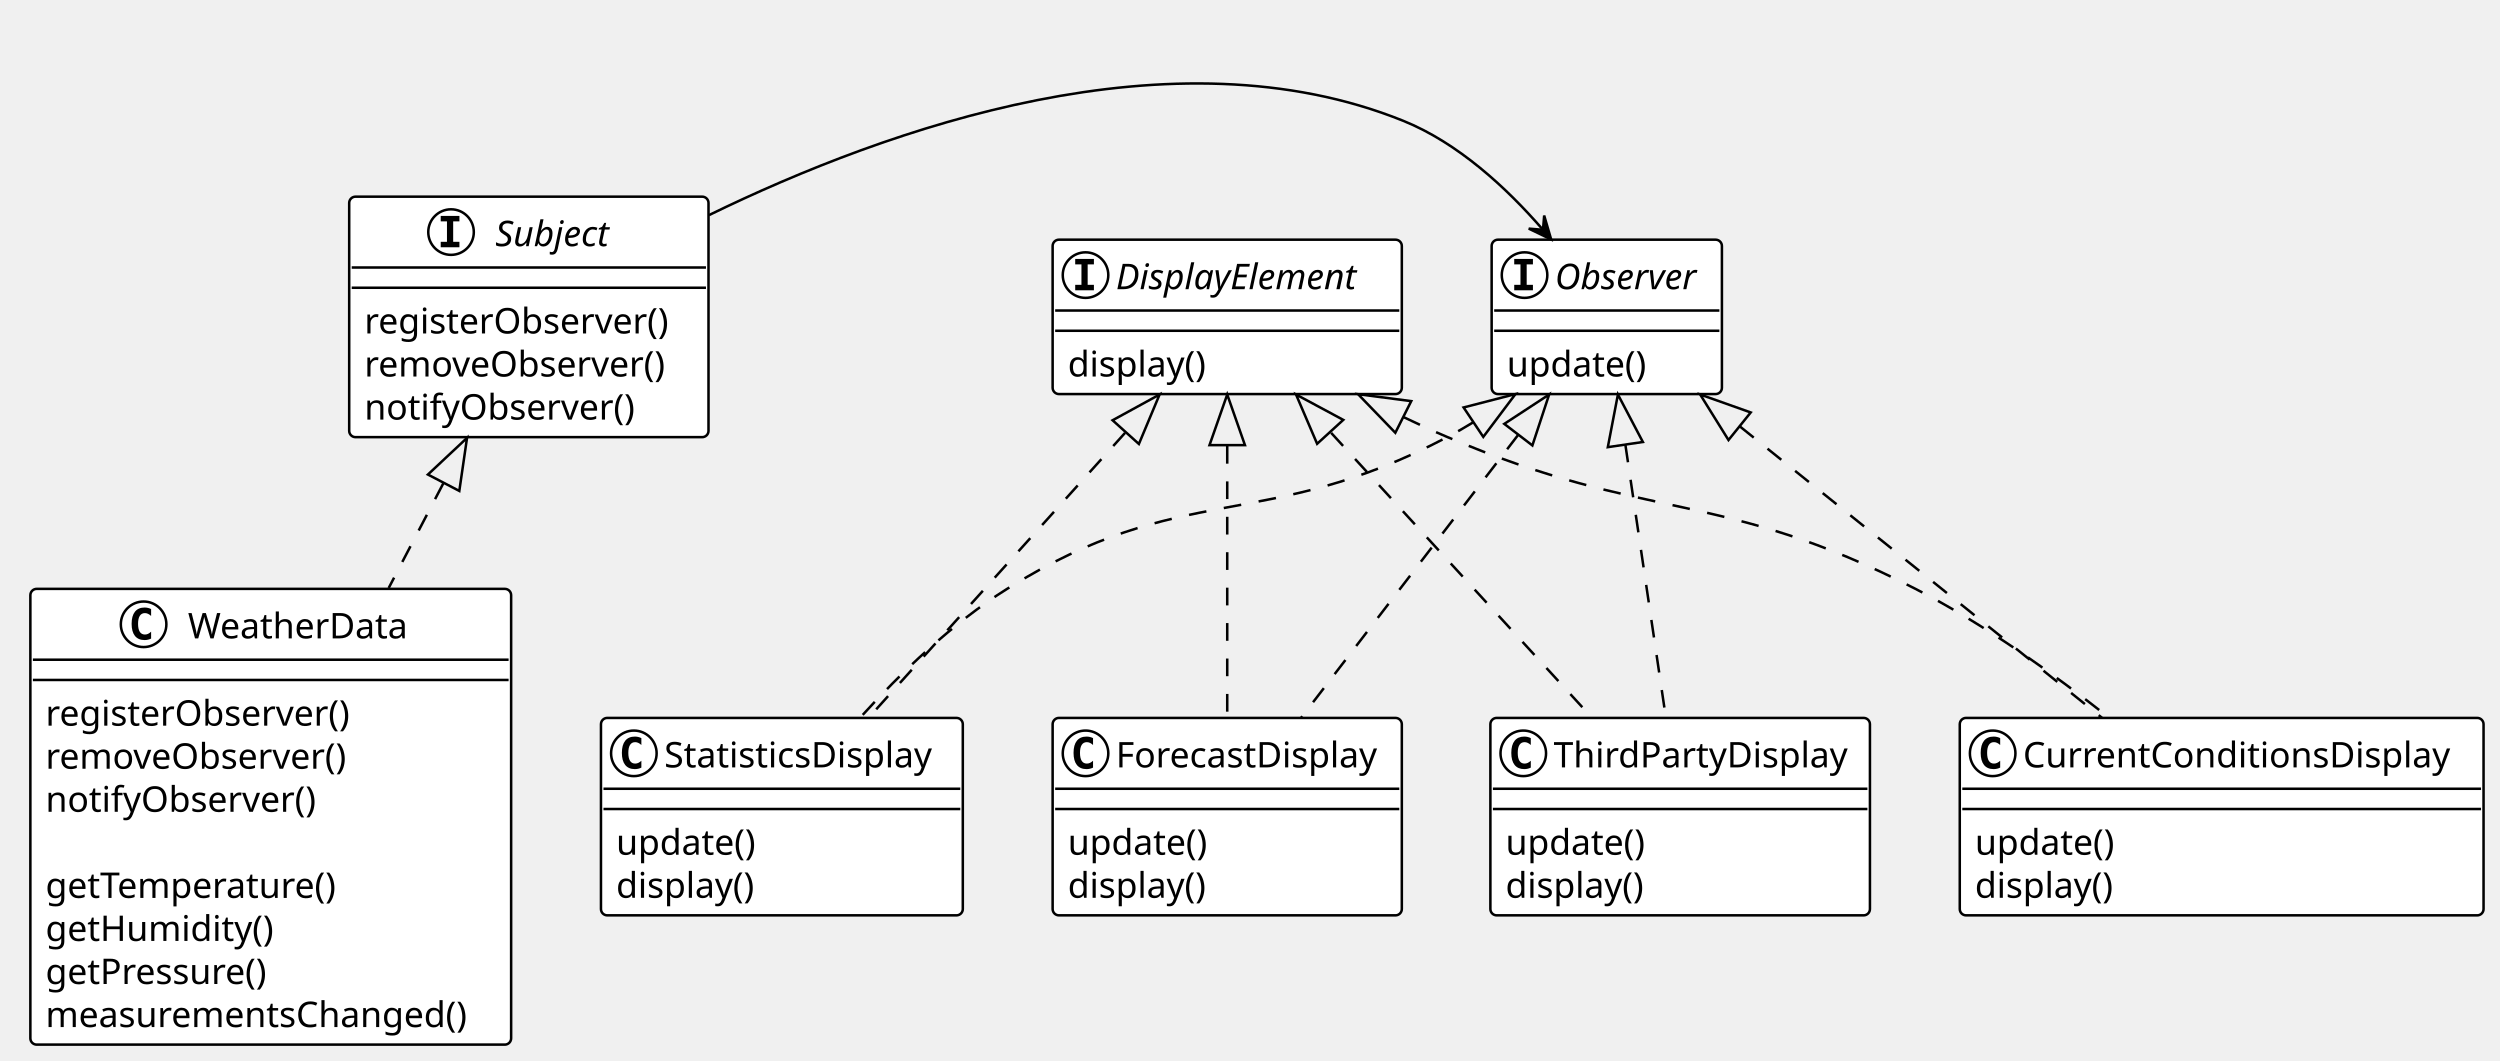
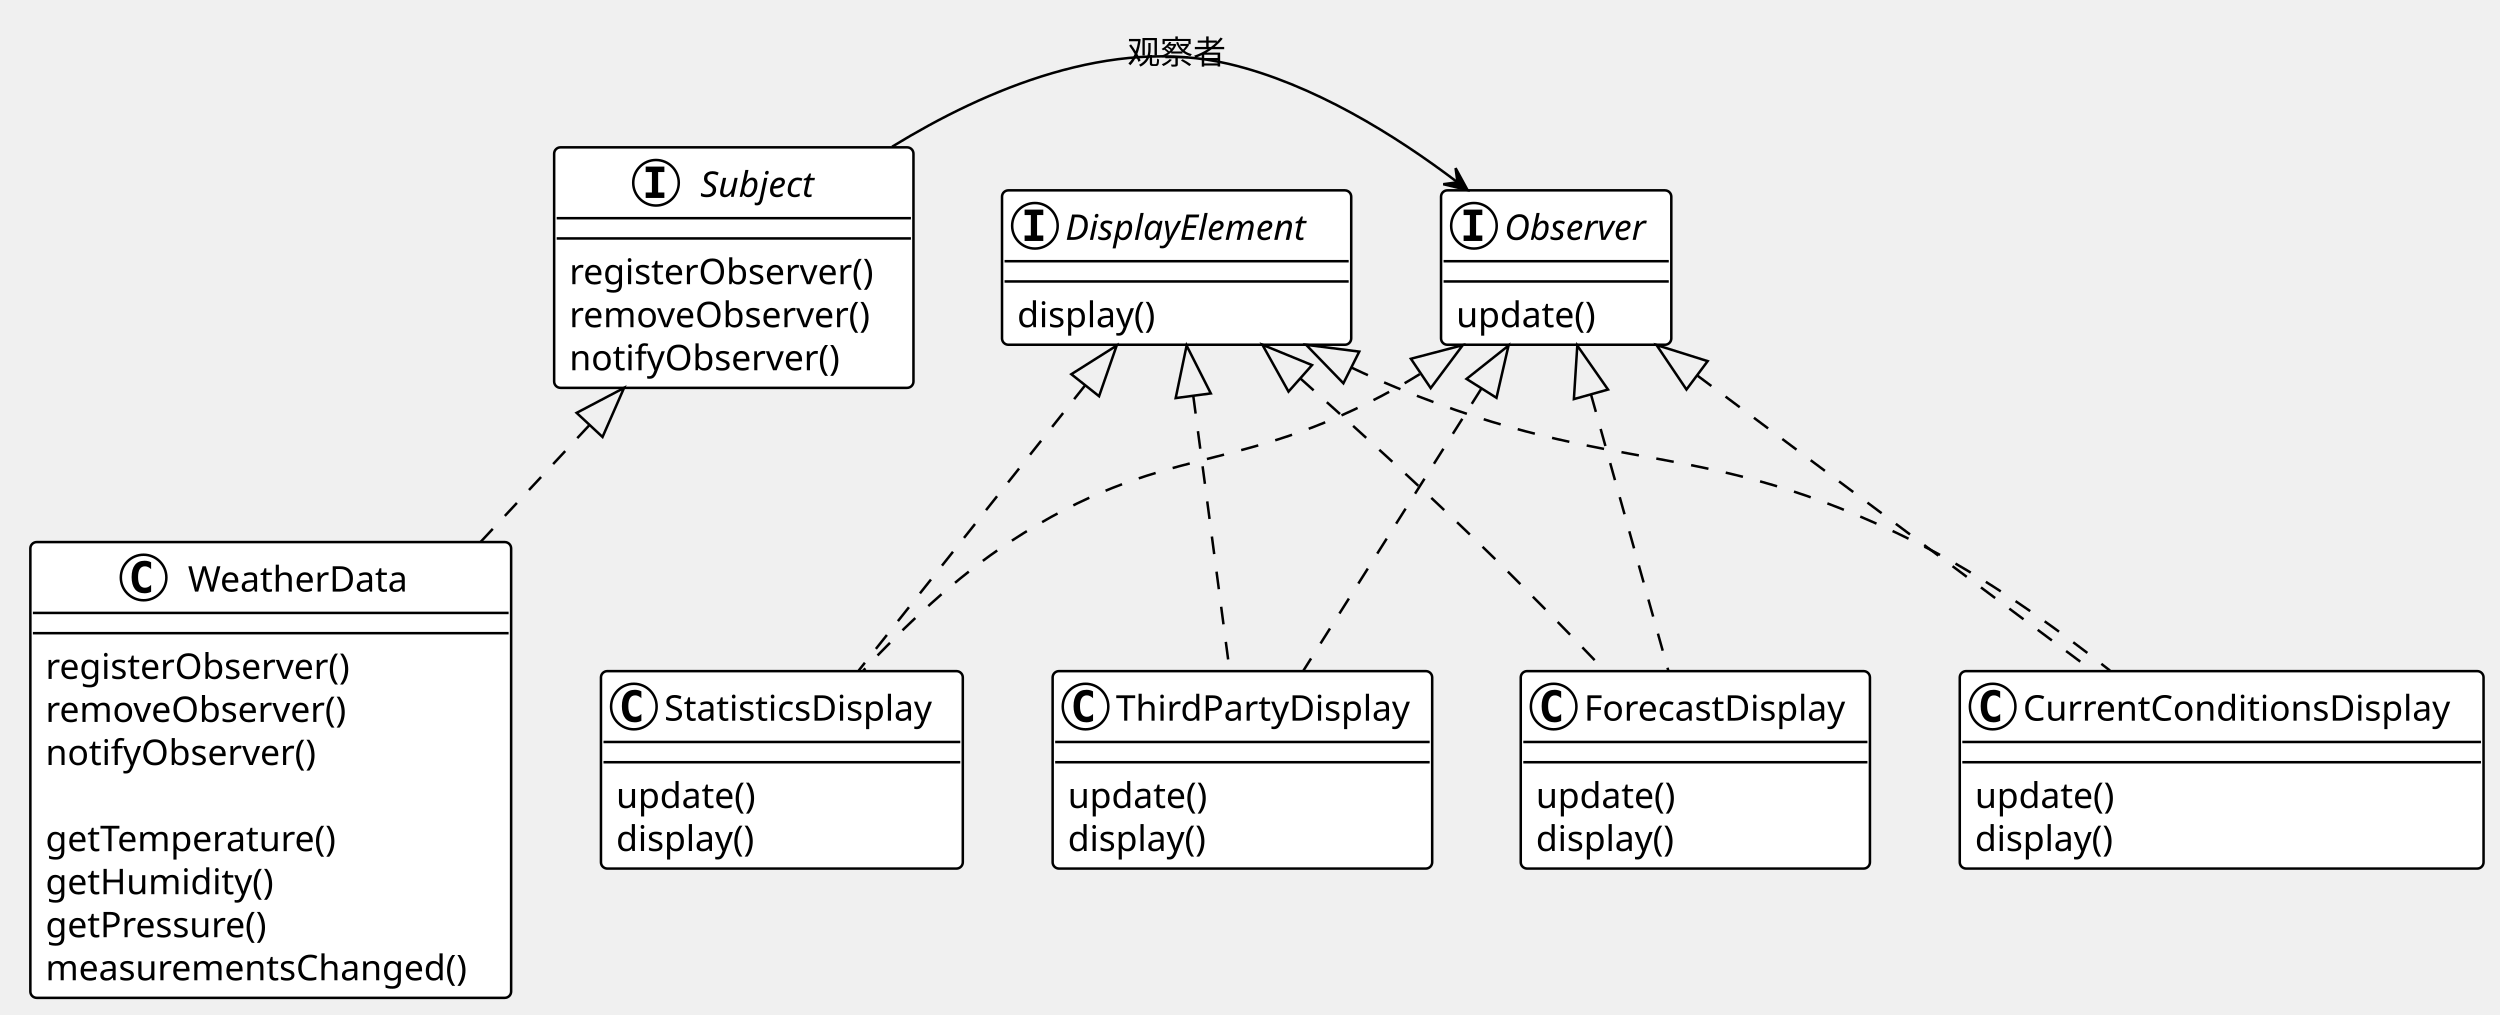
- <svg xmlns="http://www.w3.org/2000/svg" contentStyleType="text/css" height="419px" preserveAspectRatio="none" style="width:988px;height:419px;background:#FFFFFF;" version="1.1" viewBox="0 0 988 419" width="988px" zoomAndPan="magnify">
+ <svg xmlns="http://www.w3.org/2000/svg" contentStyleType="text/css" height="401px" preserveAspectRatio="none" style="width:988px;height:401px;background:#FFFFFF;" version="1.1" viewBox="0 0 988 401" width="988px" zoomAndPan="magnify">
  <defs />
  <g>
    <g id="elem_Subject">
-       <rect codeLine="14" fill="#FFFFFF" height="95.044" id="Subject" rx="2.5" ry="2.5" style="stroke:#000000;stroke-width:1.0;" width="142" x="138" y="77.72" />
-       <ellipse cx="178.25" cy="91.72" fill="#FFFFFF" rx="9" ry="9" style="stroke:#000000;stroke-width:1.0;" />
-       <path d="M174.172,87.486 L174.172,85.329 L181.562,85.329 L181.562,87.486 L179.094,87.486 L179.094,95.564 L181.562,95.564 L181.562,97.72 L174.172,97.72 L174.172,95.564 L176.641,95.564 L176.641,87.486 L174.172,87.486 Z " fill="#000000" />
-       <text fill="#000000" font-family="Verdana" font-size="14" font-style="italic" lengthAdjust="spacing" textLength="54" x="195.75" y="97.288">Subject</text>
-       <line style="stroke:#000000;stroke-width:1.0;" x1="139" x2="279" y1="105.72" y2="105.72" />
-       <line style="stroke:#000000;stroke-width:1.0;" x1="139" x2="279" y1="113.72" y2="113.72" />
-       <text fill="#000000" font-family="Verdana" font-size="14" lengthAdjust="spacing" textLength="130" x="144" y="131.795">registerObserver()</text>
-       <text fill="#000000" font-family="Verdana" font-size="14" lengthAdjust="spacing" textLength="128" x="144" y="148.81">removeObserver()</text>
-       <text fill="#000000" font-family="Verdana" font-size="14" lengthAdjust="spacing" textLength="116" x="144" y="165.825">notifyObserver()</text>
+       <rect codeLine="14" fill="#FFFFFF" height="95.044" id="Subject" rx="2.5" ry="2.5" style="stroke:#000000;stroke-width:1.0;" width="142" x="219" y="58.23" />
+       <ellipse cx="259.25" cy="72.23" fill="#FFFFFF" rx="9" ry="9" style="stroke:#000000;stroke-width:1.0;" />
+       <path d="M255.172,67.995 L255.172,65.839 L262.562,65.839 L262.562,67.995 L260.094,67.995 L260.094,76.073 L262.562,76.073 L262.562,78.23 L255.172,78.23 L255.172,76.073 L257.641,76.073 L257.641,67.995 L255.172,67.995 Z " fill="#000000" />
+       <text fill="#000000" font-family="Verdana" font-size="14" font-style="italic" lengthAdjust="spacing" textLength="54" x="276.75" y="77.797">Subject</text>
+       <line style="stroke:#000000;stroke-width:1.0;" x1="220" x2="360" y1="86.23" y2="86.23" />
+       <line style="stroke:#000000;stroke-width:1.0;" x1="220" x2="360" y1="94.23" y2="94.23" />
+       <text fill="#000000" font-family="Verdana" font-size="14" lengthAdjust="spacing" textLength="130" x="225" y="112.305">registerObserver()</text>
+       <text fill="#000000" font-family="Verdana" font-size="14" lengthAdjust="spacing" textLength="128" x="225" y="129.319">removeObserver()</text>
+       <text fill="#000000" font-family="Verdana" font-size="14" lengthAdjust="spacing" textLength="116" x="225" y="146.334">notifyObserver()</text>
    </g>
    <g id="elem_WeatherData">
-       <rect codeLine="20" fill="#FFFFFF" height="180.117" id="WeatherData" rx="2.5" ry="2.5" style="stroke:#000000;stroke-width:1.0;" width="190" x="12" y="232.72" />
-       <ellipse cx="56.75" cy="246.72" fill="#FFFFFF" rx="9" ry="9" style="stroke:#000000;stroke-width:1.0;" />
-       <path d="M59.719,252.361 Q59.141,252.657 58.5,252.798 Q57.859,252.954 57.156,252.954 Q54.656,252.954 53.328,251.314 Q52.016,249.657 52.016,246.532 Q52.016,243.407 53.328,241.751 Q54.656,240.095 57.156,240.095 Q57.859,240.095 58.5,240.251 Q59.156,240.407 59.719,240.704 L59.719,243.423 Q59.094,242.845 58.5,242.579 Q57.906,242.298 57.281,242.298 Q55.938,242.298 55.25,243.376 Q54.562,244.439 54.562,246.532 Q54.562,248.626 55.25,249.704 Q55.938,250.767 57.281,250.767 Q57.906,250.767 58.5,250.501 Q59.094,250.22 59.719,249.642 L59.719,252.361 Z " fill="#000000" />
-       <text fill="#000000" font-family="Verdana" font-size="14" lengthAdjust="spacing" textLength="93" x="74.25" y="252.288">WeatherData</text>
-       <line style="stroke:#000000;stroke-width:1.0;" x1="13" x2="201" y1="260.72" y2="260.72" />
-       <line style="stroke:#000000;stroke-width:1.0;" x1="13" x2="201" y1="268.72" y2="268.72" />
-       <text fill="#000000" font-family="Verdana" font-size="14" lengthAdjust="spacing" textLength="130" x="18" y="286.795">registerObserver()</text>
-       <text fill="#000000" font-family="Verdana" font-size="14" lengthAdjust="spacing" textLength="128" x="18" y="303.81">removeObserver()</text>
-       <text fill="#000000" font-family="Verdana" font-size="14" lengthAdjust="spacing" textLength="116" x="18" y="320.825">notifyObserver()</text>
-       <text fill="#000000" font-family="Verdana" font-size="14" lengthAdjust="spacing" textLength="5" x="18" y="337.839"> </text>
-       <text fill="#000000" font-family="Verdana" font-size="14" lengthAdjust="spacing" textLength="125" x="18" y="354.854">getTemperature()</text>
-       <text fill="#000000" font-family="Verdana" font-size="14" lengthAdjust="spacing" textLength="96" x="18" y="371.868">getHumidity()</text>
-       <text fill="#000000" font-family="Verdana" font-size="14" lengthAdjust="spacing" textLength="96" x="18" y="388.883">getPressure()</text>
-       <text fill="#000000" font-family="Verdana" font-size="14" lengthAdjust="spacing" textLength="178" x="18" y="405.898">measurementsChanged()</text>
+       <rect codeLine="20" fill="#FFFFFF" height="180.117" id="WeatherData" rx="2.5" ry="2.5" style="stroke:#000000;stroke-width:1.0;" width="190" x="12" y="214.23" />
+       <ellipse cx="56.75" cy="228.23" fill="#FFFFFF" rx="9" ry="9" style="stroke:#000000;stroke-width:1.0;" />
+       <path d="M59.719,233.87 Q59.141,234.167 58.5,234.308 Q57.859,234.464 57.156,234.464 Q54.656,234.464 53.328,232.823 Q52.016,231.167 52.016,228.042 Q52.016,224.917 53.328,223.261 Q54.656,221.605 57.156,221.605 Q57.859,221.605 58.5,221.761 Q59.156,221.917 59.719,222.214 L59.719,224.933 Q59.094,224.355 58.5,224.089 Q57.906,223.808 57.281,223.808 Q55.938,223.808 55.25,224.886 Q54.562,225.948 54.562,228.042 Q54.562,230.136 55.25,231.214 Q55.938,232.276 57.281,232.276 Q57.906,232.276 58.5,232.011 Q59.094,231.73 59.719,231.151 L59.719,233.87 Z " fill="#000000" />
+       <text fill="#000000" font-family="Verdana" font-size="14" lengthAdjust="spacing" textLength="93" x="74.25" y="233.797">WeatherData</text>
+       <line style="stroke:#000000;stroke-width:1.0;" x1="13" x2="201" y1="242.23" y2="242.23" />
+       <line style="stroke:#000000;stroke-width:1.0;" x1="13" x2="201" y1="250.23" y2="250.23" />
+       <text fill="#000000" font-family="Verdana" font-size="14" lengthAdjust="spacing" textLength="130" x="18" y="268.305">registerObserver()</text>
+       <text fill="#000000" font-family="Verdana" font-size="14" lengthAdjust="spacing" textLength="128" x="18" y="285.319">removeObserver()</text>
+       <text fill="#000000" font-family="Verdana" font-size="14" lengthAdjust="spacing" textLength="116" x="18" y="302.334">notifyObserver()</text>
+       <text fill="#000000" font-family="Verdana" font-size="14" lengthAdjust="spacing" textLength="5" x="18" y="319.349"> </text>
+       <text fill="#000000" font-family="Verdana" font-size="14" lengthAdjust="spacing" textLength="125" x="18" y="336.363">getTemperature()</text>
+       <text fill="#000000" font-family="Verdana" font-size="14" lengthAdjust="spacing" textLength="96" x="18" y="353.378">getHumidity()</text>
+       <text fill="#000000" font-family="Verdana" font-size="14" lengthAdjust="spacing" textLength="96" x="18" y="370.393">getPressure()</text>
+       <text fill="#000000" font-family="Verdana" font-size="14" lengthAdjust="spacing" textLength="178" x="18" y="387.407">measurementsChanged()</text>
    </g>
    <g id="elem_Observer">
-       <rect codeLine="31" fill="#FFFFFF" height="61.015" id="Observer" rx="2.5" ry="2.5" style="stroke:#000000;stroke-width:1.0;" width="91" x="589.5" y="94.72" />
-       <ellipse cx="602.5" cy="108.72" fill="#FFFFFF" rx="9" ry="9" style="stroke:#000000;stroke-width:1.0;" />
-       <path d="M598.422,104.486 L598.422,102.329 L605.812,102.329 L605.812,104.486 L603.344,104.486 L603.344,112.564 L605.812,112.564 L605.812,114.72 L598.422,114.72 L598.422,112.564 L600.891,112.564 L600.891,104.486 L598.422,104.486 Z " fill="#000000" />
-       <text fill="#000000" font-family="Verdana" font-size="14" font-style="italic" lengthAdjust="spacing" textLength="63" x="614.5" y="114.288">Observer</text>
-       <line style="stroke:#000000;stroke-width:1.0;" x1="590.5" x2="679.5" y1="122.72" y2="122.72" />
-       <line style="stroke:#000000;stroke-width:1.0;" x1="590.5" x2="679.5" y1="130.72" y2="130.72" />
-       <text fill="#000000" font-family="Verdana" font-size="14" lengthAdjust="spacing" textLength="61" x="595.5" y="148.795">update()</text>
+       <rect codeLine="31" fill="#FFFFFF" height="61.015" id="Observer" rx="2.5" ry="2.5" style="stroke:#000000;stroke-width:1.0;" width="91" x="569.5" y="75.23" />
+       <ellipse cx="582.5" cy="89.23" fill="#FFFFFF" rx="9" ry="9" style="stroke:#000000;stroke-width:1.0;" />
+       <path d="M578.422,84.995 L578.422,82.839 L585.812,82.839 L585.812,84.995 L583.344,84.995 L583.344,93.073 L585.812,93.073 L585.812,95.23 L578.422,95.23 L578.422,93.073 L580.891,93.073 L580.891,84.995 L578.422,84.995 Z " fill="#000000" />
+       <text fill="#000000" font-family="Verdana" font-size="14" font-style="italic" lengthAdjust="spacing" textLength="63" x="594.5" y="94.797">Observer</text>
+       <line style="stroke:#000000;stroke-width:1.0;" x1="570.5" x2="659.5" y1="103.23" y2="103.23" />
+       <line style="stroke:#000000;stroke-width:1.0;" x1="570.5" x2="659.5" y1="111.23" y2="111.23" />
+       <text fill="#000000" font-family="Verdana" font-size="14" lengthAdjust="spacing" textLength="61" x="575.5" y="129.305">update()</text>
+     </g>
+     <g id="elem_CurrentConditionsDisplay">
+       <rect codeLine="39" fill="#FFFFFF" height="78.029" id="CurrentConditionsDisplay" rx="2.5" ry="2.5" style="stroke:#000000;stroke-width:1.0;" width="207" x="774.5" y="265.229" />
+       <ellipse cx="787.5" cy="279.229" fill="#FFFFFF" rx="9" ry="9" style="stroke:#000000;stroke-width:1.0;" />
+       <path d="M790.469,284.87 Q789.891,285.167 789.25,285.308 Q788.609,285.464 787.906,285.464 Q785.406,285.464 784.078,283.823 Q782.766,282.167 782.766,279.042 Q782.766,275.917 784.078,274.261 Q785.406,272.604 787.906,272.604 Q788.609,272.604 789.25,272.761 Q789.906,272.917 790.469,273.214 L790.469,275.933 Q789.844,275.354 789.25,275.089 Q788.656,274.808 788.031,274.808 Q786.688,274.808 786,275.886 Q785.312,276.948 785.312,279.042 Q785.312,281.136 786,282.214 Q786.688,283.276 788.031,283.276 Q788.656,283.276 789.25,283.011 Q789.844,282.729 790.469,282.151 L790.469,284.87 Z " fill="#000000" />
+       <text fill="#000000" font-family="Verdana" font-size="14" lengthAdjust="spacing" textLength="179" x="799.5" y="284.797">CurrentConditionsDisplay</text>
+       <line style="stroke:#000000;stroke-width:1.0;" x1="775.5" x2="980.5" y1="293.229" y2="293.229" />
+       <line style="stroke:#000000;stroke-width:1.0;" x1="775.5" x2="980.5" y1="301.229" y2="301.229" />
+       <text fill="#000000" font-family="Verdana" font-size="14" lengthAdjust="spacing" textLength="61" x="780.5" y="319.305">update()</text>
+       <text fill="#000000" font-family="Verdana" font-size="14" lengthAdjust="spacing" textLength="60" x="780.5" y="336.319">display()</text>
+     </g>
+     <g id="elem_StatisticsDisplay">
+       <rect codeLine="44" fill="#FFFFFF" height="78.029" id="StatisticsDisplay" rx="2.5" ry="2.5" style="stroke:#000000;stroke-width:1.0;" width="143" x="237.5" y="265.229" />
+       <ellipse cx="250.5" cy="279.229" fill="#FFFFFF" rx="9" ry="9" style="stroke:#000000;stroke-width:1.0;" />
+       <path d="M253.469,284.87 Q252.891,285.167 252.25,285.308 Q251.609,285.464 250.906,285.464 Q248.406,285.464 247.078,283.823 Q245.766,282.167 245.766,279.042 Q245.766,275.917 247.078,274.261 Q248.406,272.604 250.906,272.604 Q251.609,272.604 252.25,272.761 Q252.906,272.917 253.469,273.214 L253.469,275.933 Q252.844,275.354 252.25,275.089 Q251.656,274.808 251.031,274.808 Q249.688,274.808 249,275.886 Q248.312,276.948 248.312,279.042 Q248.312,281.136 249,282.214 Q249.688,283.276 251.031,283.276 Q251.656,283.276 252.25,283.011 Q252.844,282.729 253.469,282.151 L253.469,284.87 Z " fill="#000000" />
+       <text fill="#000000" font-family="Verdana" font-size="14" lengthAdjust="spacing" textLength="115" x="262.5" y="284.797">StatisticsDisplay</text>
+       <line style="stroke:#000000;stroke-width:1.0;" x1="238.5" x2="379.5" y1="293.229" y2="293.229" />
+       <line style="stroke:#000000;stroke-width:1.0;" x1="238.5" x2="379.5" y1="301.229" y2="301.229" />
+       <text fill="#000000" font-family="Verdana" font-size="14" lengthAdjust="spacing" textLength="61" x="243.5" y="319.305">update()</text>
+       <text fill="#000000" font-family="Verdana" font-size="14" lengthAdjust="spacing" textLength="60" x="243.5" y="336.319">display()</text>
+     </g>
+     <g id="elem_ForecastDisplay">
+       <rect codeLine="49" fill="#FFFFFF" height="78.029" id="ForecastDisplay" rx="2.5" ry="2.5" style="stroke:#000000;stroke-width:1.0;" width="138" x="601" y="265.229" />
+       <ellipse cx="614" cy="279.229" fill="#FFFFFF" rx="9" ry="9" style="stroke:#000000;stroke-width:1.0;" />
+       <path d="M616.969,284.87 Q616.391,285.167 615.75,285.308 Q615.109,285.464 614.406,285.464 Q611.906,285.464 610.578,283.823 Q609.266,282.167 609.266,279.042 Q609.266,275.917 610.578,274.261 Q611.906,272.604 614.406,272.604 Q615.109,272.604 615.75,272.761 Q616.406,272.917 616.969,273.214 L616.969,275.933 Q616.344,275.354 615.75,275.089 Q615.156,274.808 614.531,274.808 Q613.188,274.808 612.5,275.886 Q611.812,276.948 611.812,279.042 Q611.812,281.136 612.5,282.214 Q613.188,283.276 614.531,283.276 Q615.156,283.276 615.75,283.011 Q616.344,282.729 616.969,282.151 L616.969,284.87 Z " fill="#000000" />
+       <text fill="#000000" font-family="Verdana" font-size="14" lengthAdjust="spacing" textLength="110" x="626" y="284.797">ForecastDisplay</text>
+       <line style="stroke:#000000;stroke-width:1.0;" x1="602" x2="738" y1="293.229" y2="293.229" />
+       <line style="stroke:#000000;stroke-width:1.0;" x1="602" x2="738" y1="301.229" y2="301.229" />
+       <text fill="#000000" font-family="Verdana" font-size="14" lengthAdjust="spacing" textLength="61" x="607" y="319.305">update()</text>
+       <text fill="#000000" font-family="Verdana" font-size="14" lengthAdjust="spacing" textLength="60" x="607" y="336.319">display()</text>
+     </g>
+     <g id="elem_ThirdPartyDisplay">
+       <rect codeLine="54" fill="#FFFFFF" height="78.029" id="ThirdPartyDisplay" rx="2.5" ry="2.5" style="stroke:#000000;stroke-width:1.0;" width="150" x="416" y="265.229" />
+       <ellipse cx="429" cy="279.229" fill="#FFFFFF" rx="9" ry="9" style="stroke:#000000;stroke-width:1.0;" />
+       <path d="M431.969,284.87 Q431.391,285.167 430.75,285.308 Q430.109,285.464 429.406,285.464 Q426.906,285.464 425.578,283.823 Q424.266,282.167 424.266,279.042 Q424.266,275.917 425.578,274.261 Q426.906,272.604 429.406,272.604 Q430.109,272.604 430.75,272.761 Q431.406,272.917 431.969,273.214 L431.969,275.933 Q431.344,275.354 430.75,275.089 Q430.156,274.808 429.531,274.808 Q428.188,274.808 427.5,275.886 Q426.812,276.948 426.812,279.042 Q426.812,281.136 427.5,282.214 Q428.188,283.276 429.531,283.276 Q430.156,283.276 430.75,283.011 Q431.344,282.729 431.969,282.151 L431.969,284.87 Z " fill="#000000" />
+       <text fill="#000000" font-family="Verdana" font-size="14" lengthAdjust="spacing" textLength="122" x="441" y="284.797">ThirdPartyDisplay</text>
+       <line style="stroke:#000000;stroke-width:1.0;" x1="417" x2="565" y1="293.229" y2="293.229" />
+       <line style="stroke:#000000;stroke-width:1.0;" x1="417" x2="565" y1="301.229" y2="301.229" />
+       <text fill="#000000" font-family="Verdana" font-size="14" lengthAdjust="spacing" textLength="61" x="422" y="319.305">update()</text>
+       <text fill="#000000" font-family="Verdana" font-size="14" lengthAdjust="spacing" textLength="60" x="422" y="336.319">display()</text>
    </g>
    <g id="elem_DisplayElement">
-       <rect codeLine="35" fill="#FFFFFF" height="61.015" id="DisplayElement" rx="2.5" ry="2.5" style="stroke:#000000;stroke-width:1.0;" width="138" x="416" y="94.72" />
-       <ellipse cx="429" cy="108.72" fill="#FFFFFF" rx="9" ry="9" style="stroke:#000000;stroke-width:1.0;" />
-       <path d="M424.922,104.486 L424.922,102.329 L432.312,102.329 L432.312,104.486 L429.844,104.486 L429.844,112.564 L432.312,112.564 L432.312,114.72 L424.922,114.72 L424.922,112.564 L427.391,112.564 L427.391,104.486 L424.922,104.486 Z " fill="#000000" />
-       <text fill="#000000" font-family="Verdana" font-size="14" font-style="italic" lengthAdjust="spacing" textLength="110" x="441" y="114.288">DisplayElement</text>
-       <line style="stroke:#000000;stroke-width:1.0;" x1="417" x2="553" y1="122.72" y2="122.72" />
-       <line style="stroke:#000000;stroke-width:1.0;" x1="417" x2="553" y1="130.72" y2="130.72" />
-       <text fill="#000000" font-family="Verdana" font-size="14" lengthAdjust="spacing" textLength="60" x="422" y="148.795">display()</text>
-     </g>
-     <g id="elem_CurrentConditionsDisplay">
-       <rect codeLine="39" fill="#FFFFFF" height="78.029" id="CurrentConditionsDisplay" rx="2.5" ry="2.5" style="stroke:#000000;stroke-width:1.0;" width="207" x="774.5" y="283.72" />
-       <ellipse cx="787.5" cy="297.72" fill="#FFFFFF" rx="9" ry="9" style="stroke:#000000;stroke-width:1.0;" />
-       <path d="M790.469,303.361 Q789.891,303.658 789.25,303.798 Q788.609,303.954 787.906,303.954 Q785.406,303.954 784.078,302.314 Q782.766,300.658 782.766,297.533 Q782.766,294.408 784.078,292.751 Q785.406,291.095 787.906,291.095 Q788.609,291.095 789.25,291.251 Q789.906,291.408 790.469,291.704 L790.469,294.423 Q789.844,293.845 789.25,293.579 Q788.656,293.298 788.031,293.298 Q786.688,293.298 786,294.376 Q785.312,295.439 785.312,297.533 Q785.312,299.626 786,300.704 Q786.688,301.767 788.031,301.767 Q788.656,301.767 789.25,301.501 Q789.844,301.22 790.469,300.642 L790.469,303.361 Z " fill="#000000" />
-       <text fill="#000000" font-family="Verdana" font-size="14" lengthAdjust="spacing" textLength="179" x="799.5" y="303.288">CurrentConditionsDisplay</text>
-       <line style="stroke:#000000;stroke-width:1.0;" x1="775.5" x2="980.5" y1="311.72" y2="311.72" />
-       <line style="stroke:#000000;stroke-width:1.0;" x1="775.5" x2="980.5" y1="319.72" y2="319.72" />
-       <text fill="#000000" font-family="Verdana" font-size="14" lengthAdjust="spacing" textLength="61" x="780.5" y="337.795">update()</text>
-       <text fill="#000000" font-family="Verdana" font-size="14" lengthAdjust="spacing" textLength="60" x="780.5" y="354.81">display()</text>
-     </g>
-     <g id="elem_StatisticsDisplay">
-       <rect codeLine="44" fill="#FFFFFF" height="78.029" id="StatisticsDisplay" rx="2.5" ry="2.5" style="stroke:#000000;stroke-width:1.0;" width="143" x="237.5" y="283.72" />
-       <ellipse cx="250.5" cy="297.72" fill="#FFFFFF" rx="9" ry="9" style="stroke:#000000;stroke-width:1.0;" />
-       <path d="M253.469,303.361 Q252.891,303.658 252.25,303.798 Q251.609,303.954 250.906,303.954 Q248.406,303.954 247.078,302.314 Q245.766,300.658 245.766,297.533 Q245.766,294.408 247.078,292.751 Q248.406,291.095 250.906,291.095 Q251.609,291.095 252.25,291.251 Q252.906,291.408 253.469,291.704 L253.469,294.423 Q252.844,293.845 252.25,293.579 Q251.656,293.298 251.031,293.298 Q249.688,293.298 249,294.376 Q248.312,295.439 248.312,297.533 Q248.312,299.626 249,300.704 Q249.688,301.767 251.031,301.767 Q251.656,301.767 252.25,301.501 Q252.844,301.22 253.469,300.642 L253.469,303.361 Z " fill="#000000" />
-       <text fill="#000000" font-family="Verdana" font-size="14" lengthAdjust="spacing" textLength="115" x="262.5" y="303.288">StatisticsDisplay</text>
-       <line style="stroke:#000000;stroke-width:1.0;" x1="238.5" x2="379.5" y1="311.72" y2="311.72" />
-       <line style="stroke:#000000;stroke-width:1.0;" x1="238.5" x2="379.5" y1="319.72" y2="319.72" />
-       <text fill="#000000" font-family="Verdana" font-size="14" lengthAdjust="spacing" textLength="61" x="243.5" y="337.795">update()</text>
-       <text fill="#000000" font-family="Verdana" font-size="14" lengthAdjust="spacing" textLength="60" x="243.5" y="354.81">display()</text>
-     </g>
-     <g id="elem_ForecastDisplay">
-       <rect codeLine="49" fill="#FFFFFF" height="78.029" id="ForecastDisplay" rx="2.5" ry="2.5" style="stroke:#000000;stroke-width:1.0;" width="138" x="416" y="283.72" />
-       <ellipse cx="429" cy="297.72" fill="#FFFFFF" rx="9" ry="9" style="stroke:#000000;stroke-width:1.0;" />
-       <path d="M431.969,303.361 Q431.391,303.658 430.75,303.798 Q430.109,303.954 429.406,303.954 Q426.906,303.954 425.578,302.314 Q424.266,300.658 424.266,297.533 Q424.266,294.408 425.578,292.751 Q426.906,291.095 429.406,291.095 Q430.109,291.095 430.75,291.251 Q431.406,291.408 431.969,291.704 L431.969,294.423 Q431.344,293.845 430.75,293.579 Q430.156,293.298 429.531,293.298 Q428.188,293.298 427.5,294.376 Q426.812,295.439 426.812,297.533 Q426.812,299.626 427.5,300.704 Q428.188,301.767 429.531,301.767 Q430.156,301.767 430.75,301.501 Q431.344,301.22 431.969,300.642 L431.969,303.361 Z " fill="#000000" />
-       <text fill="#000000" font-family="Verdana" font-size="14" lengthAdjust="spacing" textLength="110" x="441" y="303.288">ForecastDisplay</text>
-       <line style="stroke:#000000;stroke-width:1.0;" x1="417" x2="553" y1="311.72" y2="311.72" />
-       <line style="stroke:#000000;stroke-width:1.0;" x1="417" x2="553" y1="319.72" y2="319.72" />
-       <text fill="#000000" font-family="Verdana" font-size="14" lengthAdjust="spacing" textLength="61" x="422" y="337.795">update()</text>
-       <text fill="#000000" font-family="Verdana" font-size="14" lengthAdjust="spacing" textLength="60" x="422" y="354.81">display()</text>
-     </g>
-     <g id="elem_ThirdPartyDisplay">
-       <rect codeLine="54" fill="#FFFFFF" height="78.029" id="ThirdPartyDisplay" rx="2.5" ry="2.5" style="stroke:#000000;stroke-width:1.0;" width="150" x="589" y="283.72" />
-       <ellipse cx="602" cy="297.72" fill="#FFFFFF" rx="9" ry="9" style="stroke:#000000;stroke-width:1.0;" />
-       <path d="M604.969,303.361 Q604.391,303.658 603.75,303.798 Q603.109,303.954 602.406,303.954 Q599.906,303.954 598.578,302.314 Q597.266,300.658 597.266,297.533 Q597.266,294.408 598.578,292.751 Q599.906,291.095 602.406,291.095 Q603.109,291.095 603.75,291.251 Q604.406,291.408 604.969,291.704 L604.969,294.423 Q604.344,293.845 603.75,293.579 Q603.156,293.298 602.531,293.298 Q601.188,293.298 600.5,294.376 Q599.812,295.439 599.812,297.533 Q599.812,299.626 600.5,300.704 Q601.188,301.767 602.531,301.767 Q603.156,301.767 603.75,301.501 Q604.344,301.22 604.969,300.642 L604.969,303.361 Z " fill="#000000" />
-       <text fill="#000000" font-family="Verdana" font-size="14" lengthAdjust="spacing" textLength="122" x="614" y="303.288">ThirdPartyDisplay</text>
-       <line style="stroke:#000000;stroke-width:1.0;" x1="590" x2="738" y1="311.72" y2="311.72" />
-       <line style="stroke:#000000;stroke-width:1.0;" x1="590" x2="738" y1="319.72" y2="319.72" />
-       <text fill="#000000" font-family="Verdana" font-size="14" lengthAdjust="spacing" textLength="61" x="595" y="337.795">update()</text>
-       <text fill="#000000" font-family="Verdana" font-size="14" lengthAdjust="spacing" textLength="60" x="595" y="354.81">display()</text>
+       <rect codeLine="35" fill="#FFFFFF" height="61.015" id="DisplayElement" rx="2.5" ry="2.5" style="stroke:#000000;stroke-width:1.0;" width="138" x="396" y="75.23" />
+       <ellipse cx="409" cy="89.23" fill="#FFFFFF" rx="9" ry="9" style="stroke:#000000;stroke-width:1.0;" />
+       <path d="M404.922,84.995 L404.922,82.839 L412.312,82.839 L412.312,84.995 L409.844,84.995 L409.844,93.073 L412.312,93.073 L412.312,95.23 L404.922,95.23 L404.922,93.073 L407.391,93.073 L407.391,84.995 L404.922,84.995 Z " fill="#000000" />
+       <text fill="#000000" font-family="Verdana" font-size="14" font-style="italic" lengthAdjust="spacing" textLength="110" x="421" y="94.797">DisplayElement</text>
+       <line style="stroke:#000000;stroke-width:1.0;" x1="397" x2="533" y1="103.23" y2="103.23" />
+       <line style="stroke:#000000;stroke-width:1.0;" x1="397" x2="533" y1="111.23" y2="111.23" />
+       <text fill="#000000" font-family="Verdana" font-size="14" lengthAdjust="spacing" textLength="60" x="402" y="129.305">display()</text>
    </g>
    <g id="link_Subject_WeatherData">
-       <path codeLine="3" d="M175.18,191.05 C168.27,204.29 160.88,218.45 153.61,232.38 " fill="none" id="Subject-backto-WeatherData" style="stroke:#000000;stroke-width:1.0;stroke-dasharray:7.0,7.0;" />
-       <polygon fill="none" points="169.11,187.54,184.57,173.05,181.52,194.02,169.11,187.54" style="stroke:#000000;stroke-width:1.0;" />
+       <path codeLine="3" d="M232.91,168.03 C219.27,182.669 204.44,198.6 189.9,214.209 " fill="none" id="Subject-backto-WeatherData" style="stroke:#000000;stroke-width:1.0;stroke-dasharray:7.0,7.0;" />
+       <polygon fill="none" points="227.88,163.16,246.63,153.299,238.12,172.7,227.88,163.16" style="stroke:#000000;stroke-width:1.0;" />
    </g>
    <g id="link_Subject_Observer">
-       <path codeLine="4" d="M280.17,85.02 C351.47,50.29 463.42,11 554.5,47.72 C576.23,56.48 595.37,74.22 609.53,90.52 " fill="none" id="Subject-to-Observer" style="stroke:#000000;stroke-width:1.0;" />
-       <polygon fill="#000000" points="613.02,94.63,610.259,85.176,609.79,90.814,604.152,90.345,613.02,94.63" style="stroke:#000000;stroke-width:1.0;" />
+       <path codeLine="4" d="M352.57,57.969 C390.12,34.95 439.4,14.419 485.5,25.23 C518.88,33.059 551.63,53.569 575.84,71.919 " fill="none" id="Subject-to-Observer" style="stroke:#000000;stroke-width:1.0;" />
+       <polygon fill="#000000" points="579.96,75.09,575.249,66.441,575.991,72.049,570.383,72.791,579.96,75.09" style="stroke:#000000;stroke-width:1.0;" />
+       <text fill="#000000" font-family="Verdana" font-size="13" lengthAdjust="spacing" textLength="39" x="445.5" y="25.299">观察者</text>
+     </g>
+     <g id="link_Observer_CurrentConditionsDisplay">
+       <path codeLine="5" d="M670.72,148.359 C716.85,182.829 781.85,231.389 826.71,264.909 " fill="none" id="Observer-backto-CurrentConditionsDisplay" style="stroke:#000000;stroke-width:1.0;stroke-dasharray:7.0,7.0;" />
+       <polygon fill="none" points="666.49,153.94,654.66,136.359,674.87,142.72,666.49,153.94" style="stroke:#000000;stroke-width:1.0;" />
+     </g>
+     <g id="link_Observer_StatisticsDisplay">
+       <path codeLine="6" d="M561.1,147.85 C558.07,149.739 555.02,151.549 552,153.23 C488.03,188.81 460.25,174.139 399,214.23 C377.67,228.19 357.19,247.769 341.17,265.019 " fill="none" id="Observer-backto-StatisticsDisplay" style="stroke:#000000;stroke-width:1.0;stroke-dasharray:7.0,7.0;" />
+       <polygon fill="none" points="557.58,141.78,578.08,136.41,565.41,153.389,557.58,141.78" style="stroke:#000000;stroke-width:1.0;" />
+     </g>
+     <g id="link_Observer_ForecastDisplay">
+       <path codeLine="7" d="M628.8,156.04 C638.25,189.799 650.59,233.899 659.3,264.99 " fill="none" id="Observer-backto-ForecastDisplay" style="stroke:#000000;stroke-width:1.0;stroke-dasharray:7.0,7.0;" />
+       <polygon fill="none" points="622,157.72,623.35,136.57,635.49,153.95,622,157.72" style="stroke:#000000;stroke-width:1.0;" />
+     </g>
+     <g id="link_Observer_ThirdPartyDisplay">
+       <path codeLine="8" d="M585.38,153.669 C563.9,187.709 535.22,233.16 515.13,264.99 " fill="none" id="Observer-backto-ThirdPartyDisplay" style="stroke:#000000;stroke-width:1.0;stroke-dasharray:7.0,7.0;" />
+       <polygon fill="none" points="579.57,149.75,596.17,136.57,591.41,157.22,579.57,149.75" style="stroke:#000000;stroke-width:1.0;" />
    </g>
    <g id="link_DisplayElement_CurrentConditionsDisplay">
-       <path codeLine="5" d="M554.83,164.91 C560.58,167.68 566.35,170.32 572,172.72 C651.54,206.56 680.09,193.27 757,232.72 C784.03,246.58 811.52,266.26 833.45,283.59 " fill="none" id="DisplayElement-backto-CurrentConditionsDisplay" style="stroke:#000000;stroke-width:1.0;stroke-dasharray:7.0,7.0;" />
-       <polygon fill="none" points="551.43,171.03,536.71,155.79,557.72,158.53,551.43,171.03" style="stroke:#000000;stroke-width:1.0;" />
+       <path codeLine="9" d="M534.25,145.329 C540.18,148.149 546.15,150.829 552,153.23 C639.92,189.369 671.89,171.88 757,214.23 C784.32,227.82 811.94,247.579 833.88,265.029 " fill="none" id="DisplayElement-backto-CurrentConditionsDisplay" style="stroke:#000000;stroke-width:1.0;stroke-dasharray:7.0,7.0;" />
+       <polygon fill="none" points="530.91,151.48,516.16,136.269,537.18,138.959,530.91,151.48" style="stroke:#000000;stroke-width:1.0;" />
    </g>
    <g id="link_DisplayElement_StatisticsDisplay">
-       <path codeLine="6" d="M444.63,171.06 C413.97,205.11 372.28,251.42 343.25,283.68 " fill="none" id="DisplayElement-backto-StatisticsDisplay" style="stroke:#000000;stroke-width:1.0;stroke-dasharray:7.0,7.0;" />
-       <polygon fill="none" points="439.69,166.09,458.27,155.91,450.09,175.46,439.69,166.09" style="stroke:#000000;stroke-width:1.0;" />
+       <path codeLine="10" d="M428.85,152.269 C401.71,186.45 364.98,232.72 339.36,264.99 " fill="none" id="DisplayElement-backto-StatisticsDisplay" style="stroke:#000000;stroke-width:1.0;stroke-dasharray:7.0,7.0;" />
+       <polygon fill="none" points="423.39,147.889,441.31,136.57,434.35,156.589,423.39,147.889" style="stroke:#000000;stroke-width:1.0;" />
    </g>
    <g id="link_DisplayElement_ForecastDisplay">
-       <path codeLine="7" d="M485,176.24 C485,209.69 485,253.03 485,283.68 " fill="none" id="DisplayElement-backto-ForecastDisplay" style="stroke:#000000;stroke-width:1.0;stroke-dasharray:7.0,7.0;" />
-       <polygon fill="none" points="478,175.91,485,155.91,492,175.91,478,175.91" style="stroke:#000000;stroke-width:1.0;" />
+       <path codeLine="11" d="M513.94,149.589 C535.7,169 561.45,192.429 584,214.23 C600.84,230.51 618.93,249.06 634.15,265 " fill="none" id="DisplayElement-backto-ForecastDisplay" style="stroke:#000000;stroke-width:1.0;stroke-dasharray:7.0,7.0;" />
+       <polygon fill="none" points="509.22,154.76,498.9,136.25,518.51,144.29,509.22,154.76" style="stroke:#000000;stroke-width:1.0;" />
    </g>
    <g id="link_DisplayElement_ThirdPartyDisplay">
-       <path codeLine="8" d="M526.06,171.06 C557.24,205.11 599.64,251.42 629.17,283.68 " fill="none" id="DisplayElement-backto-ThirdPartyDisplay" style="stroke:#000000;stroke-width:1.0;stroke-dasharray:7.0,7.0;" />
-       <polygon fill="none" points="520.53,175.39,512.19,155.91,530.86,165.94,520.53,175.39" style="stroke:#000000;stroke-width:1.0;" />
-     </g>
-     <g id="link_Observer_CurrentConditionsDisplay">
-       <path codeLine="9" d="M687.61,168.54 C730.19,202.8 789.63,250.62 830.71,283.68 " fill="none" id="Observer-backto-CurrentConditionsDisplay" style="stroke:#000000;stroke-width:1.0;stroke-dasharray:7.0,7.0;" />
-       <polygon fill="none" points="683.1,173.9,671.91,155.91,691.88,163,683.1,173.9" style="stroke:#000000;stroke-width:1.0;" />
-     </g>
-     <g id="link_Observer_StatisticsDisplay">
-       <path codeLine="10" d="M582.29,166.85 C578.88,168.94 575.43,170.92 572,172.72 C499.59,210.78 467.36,189.36 398,232.72 C376.32,246.27 355.87,266.03 340.05,283.48 " fill="none" id="Observer-backto-StatisticsDisplay" style="stroke:#000000;stroke-width:1.0;stroke-dasharray:7.0,7.0;" />
-       <polygon fill="none" points="578.41,161.03,598.92,155.73,586.19,172.66,578.41,161.03" style="stroke:#000000;stroke-width:1.0;" />
-     </g>
-     <g id="link_Observer_ForecastDisplay">
-       <path codeLine="11" d="M599.88,171.99 C573.82,205.95 538.71,251.72 514.19,283.68 " fill="none" id="Observer-backto-ForecastDisplay" style="stroke:#000000;stroke-width:1.0;stroke-dasharray:7.0,7.0;" />
-       <polygon fill="none" points="594.49,167.52,612.22,155.91,605.6,176.04,594.49,167.52" style="stroke:#000000;stroke-width:1.0;" />
-     </g>
-     <g id="link_Observer_ThirdPartyDisplay">
-       <path codeLine="12" d="M642.35,175.76 C647.32,209.28 653.79,252.88 658.36,283.68 " fill="none" id="Observer-backto-ThirdPartyDisplay" style="stroke:#000000;stroke-width:1.0;stroke-dasharray:7.0,7.0;" />
-       <polygon fill="none" points="635.41,176.72,639.4,155.91,649.26,174.67,635.41,176.72" style="stroke:#000000;stroke-width:1.0;" />
+       <path codeLine="12" d="M471.59,156.519 C476.05,190.209 481.85,234.04 485.94,264.99 " fill="none" id="DisplayElement-backto-ThirdPartyDisplay" style="stroke:#000000;stroke-width:1.0;stroke-dasharray:7.0,7.0;" />
+       <polygon fill="none" points="464.63,157.32,468.95,136.57,478.51,155.48,464.63,157.32" style="stroke:#000000;stroke-width:1.0;" />
    </g>
  </g>
</svg>
